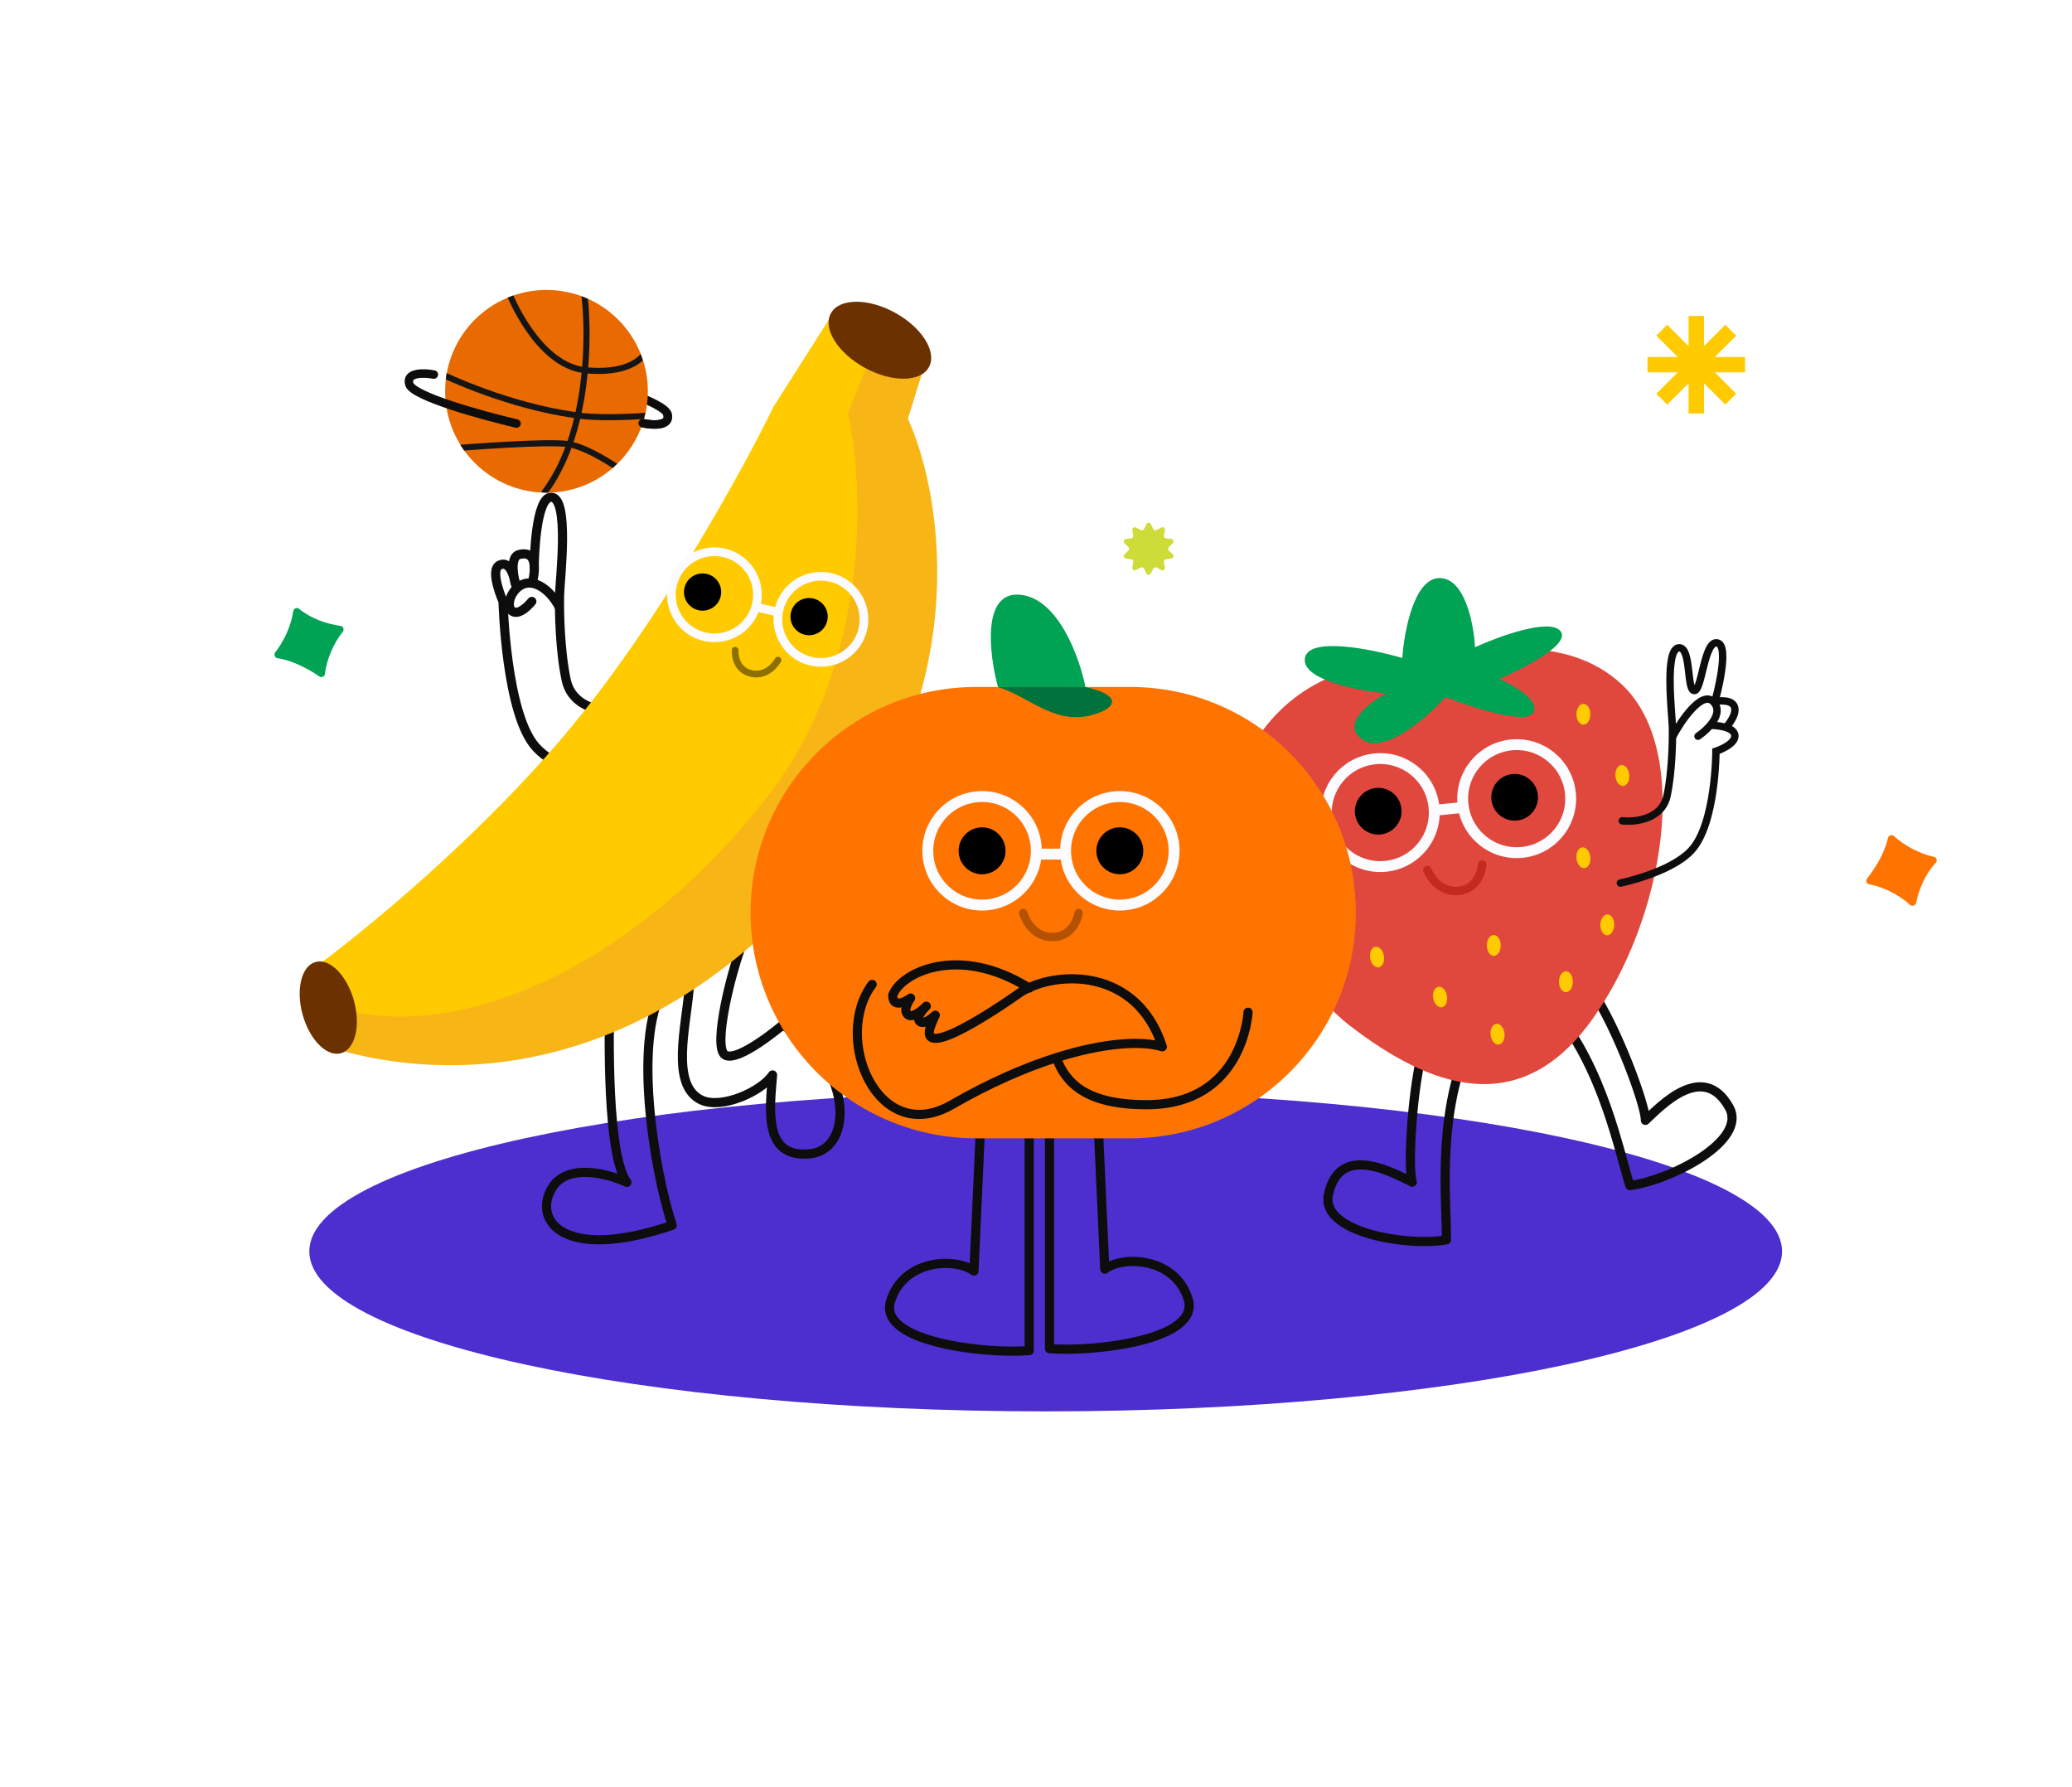
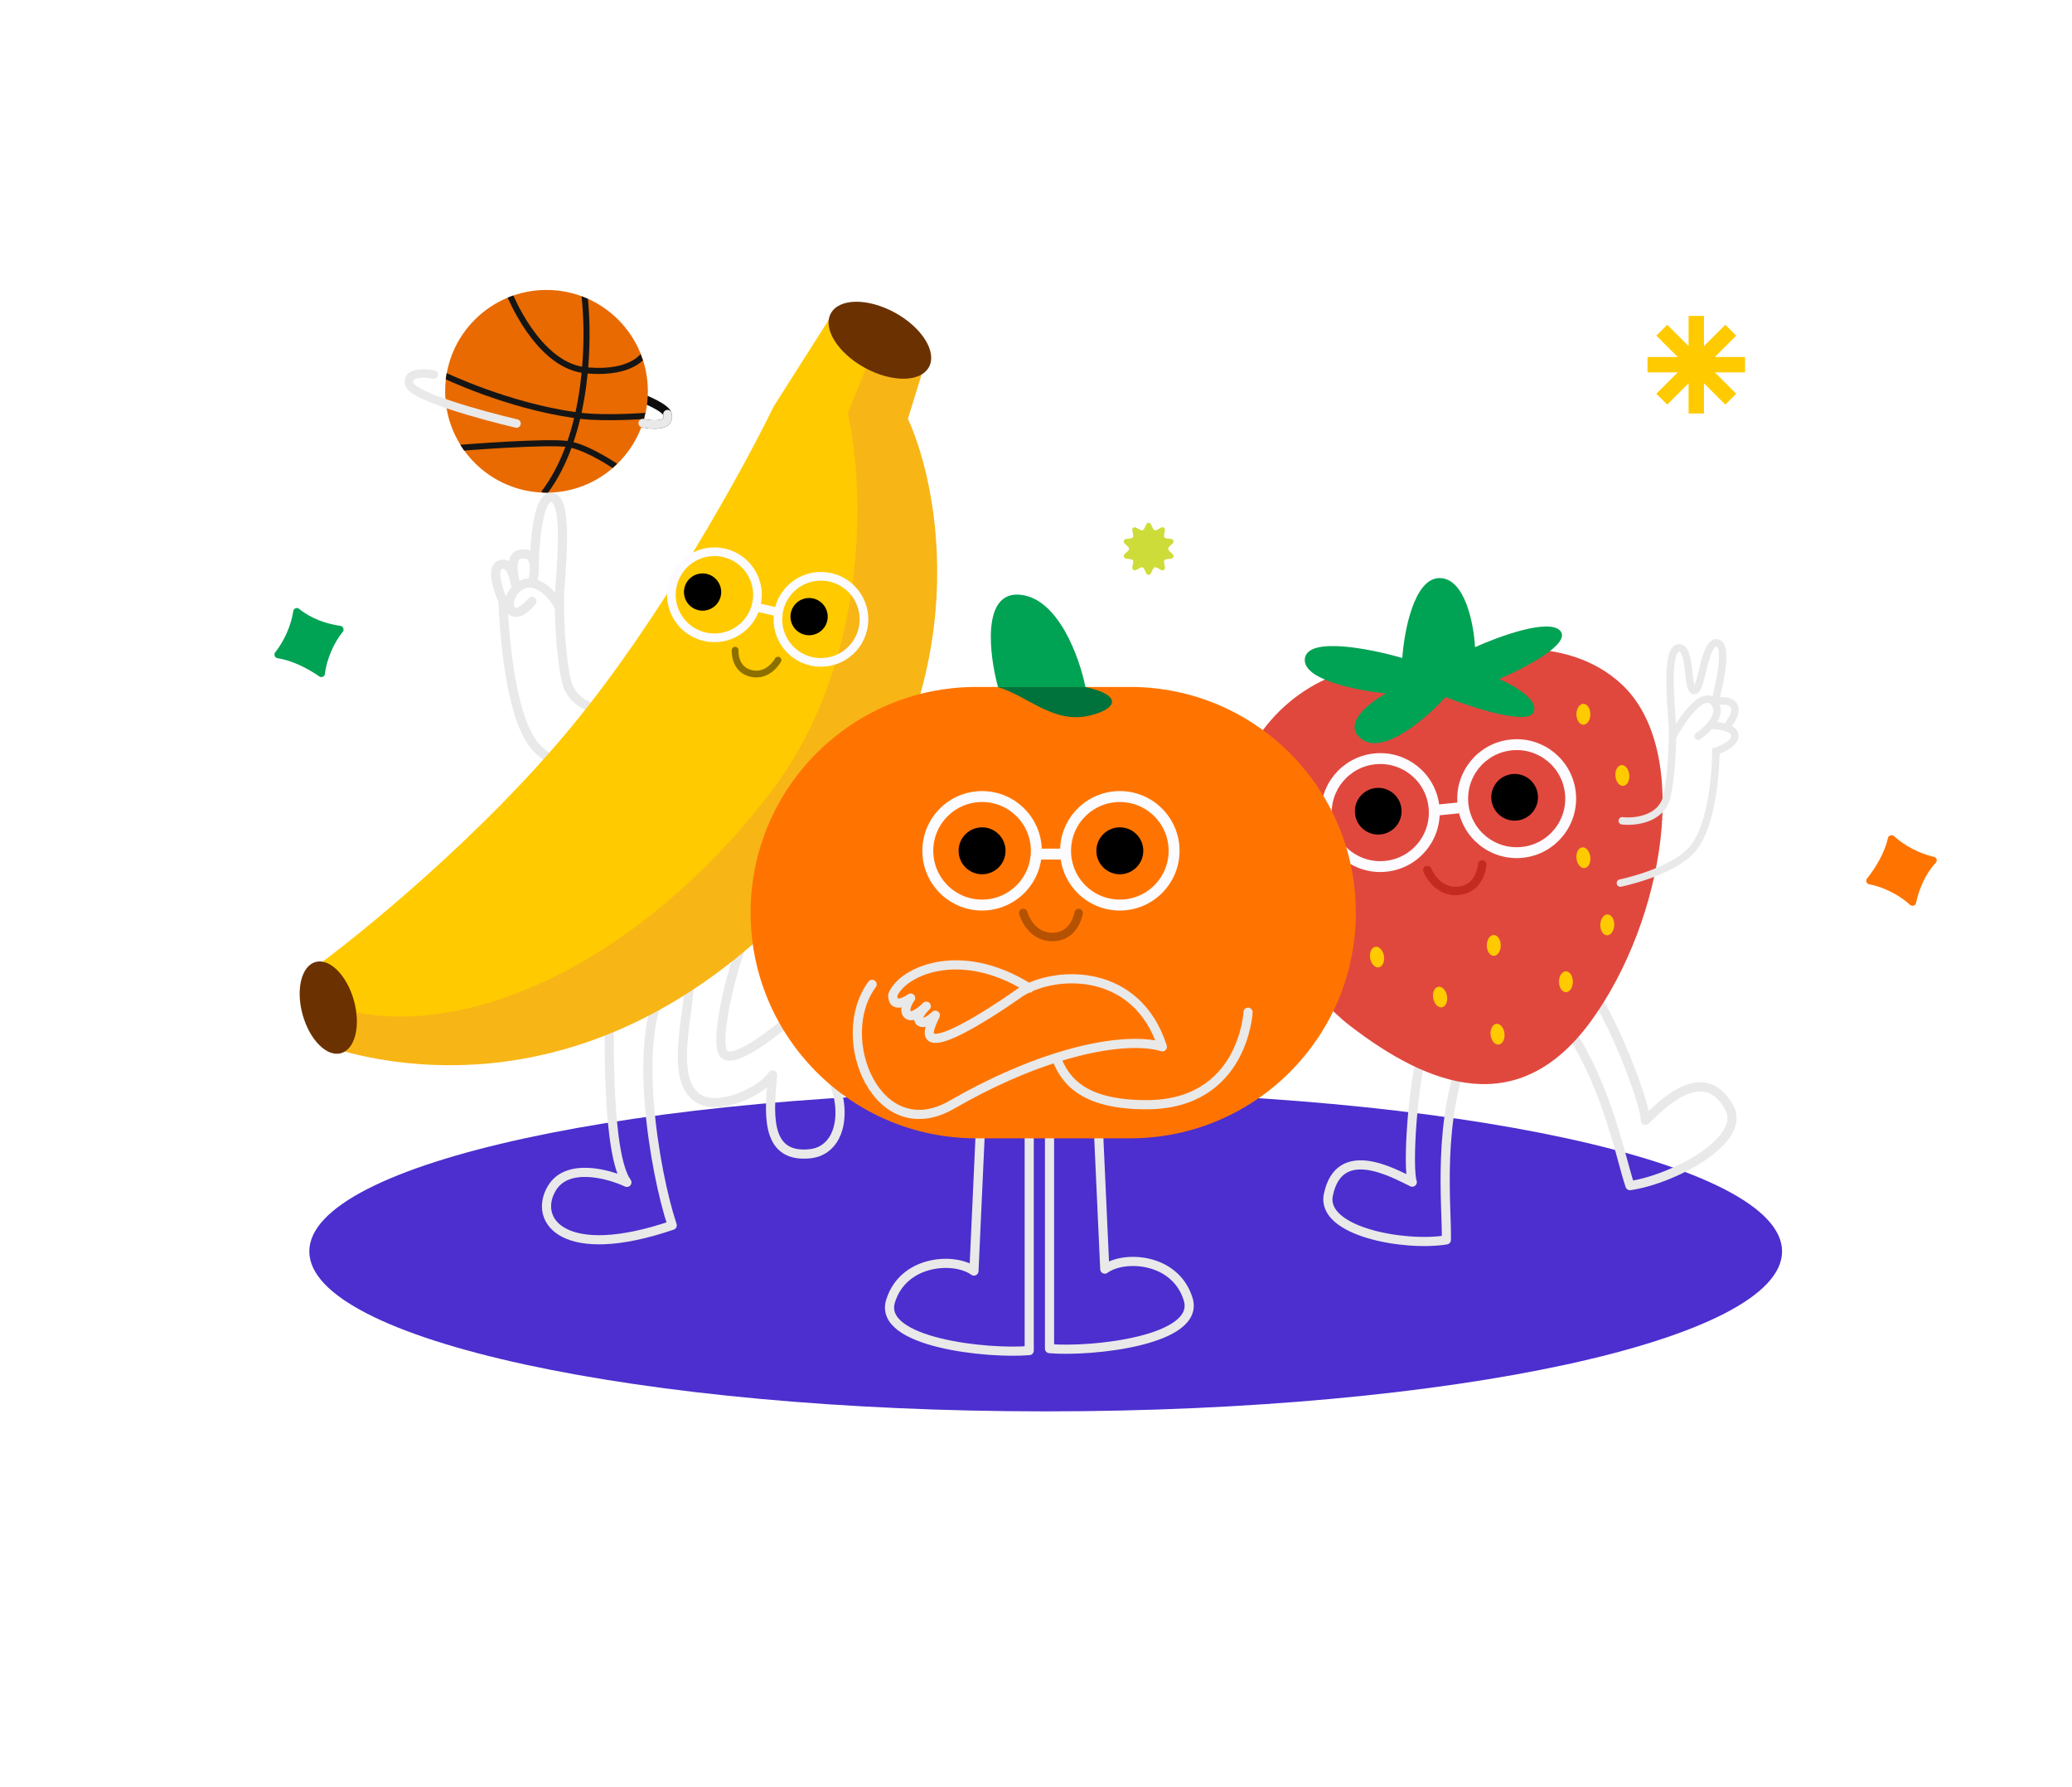
<svg xmlns="http://www.w3.org/2000/svg" width="1706" height="1471" viewBox="0 0 1706 1471" fill="none">
  <ellipse cx="860.978" cy="1030.28" rx="606.304" ry="131.711" fill="#4C2FCE" />
-   <path d="M501.992 822.329C501.337 852.761 499.672 950.684 516.165 973.463C500.784 966.265 466.88 957.169 454.314 978.375C438.606 1004.88 464.132 1039.24 553.472 1008.81C538.746 964.958 519.205 848.887 549.05 809.617" stroke="#0D0D0D" stroke-width="7.543" stroke-linecap="round" stroke-linejoin="round" />
-   <path d="M567.371 814.442C564.752 845.857 551.98 893.523 577.409 905.631C593.903 913.486 626.93 898.759 636.093 885.015C633.802 913.158 628.262 953.846 666.747 949.919C705.232 945.992 700.204 873.499 644.243 844.046C644.243 844.046 607.755 874.977 597.062 868.658C586.369 862.339 602.472 796.938 613.29 771.445" stroke="#0D0D0D" stroke-width="7.543" stroke-linecap="round" stroke-linejoin="round" />
-   <path d="M904.041 922.344L909.63 1044.88C925.33 1033.31 967.746 1035.46 978.284 1069.63C988.821 1103.8 898.453 1113.27 864.126 1110.34V922.344" stroke="#0D0D0D" stroke-width="7.543" stroke-linecap="round" stroke-linejoin="round" />
-   <path d="M807.498 923.938L801.909 1046.48C786.209 1034.9 743.793 1037.06 733.255 1071.22C722.718 1105.39 813.086 1114.87 847.413 1111.94V923.938" stroke="#0D0D0D" stroke-width="7.543" stroke-linecap="round" stroke-linejoin="round" />
-   <path d="M1172.54 860.812C1162.8 892.86 1158.79 961.255 1162.8 973.276C1147.98 966.181 1102.83 940.151 1093.73 983.63C1087.36 1014.05 1156.45 1026.45 1190.88 1020.81C1191.51 993.268 1182.49 921.26 1208.87 860.812" stroke="#0D0D0D" stroke-width="7.543" stroke-linecap="round" stroke-linejoin="round" />
-   <path d="M1312.09 817.899C1330.9 845.614 1355.01 909.742 1354.75 922.41C1366.8 911.24 1402.2 872.987 1423.79 911.81C1438.89 938.97 1376.59 971.305 1342.04 976.138C1333.27 950.019 1320.52 878.576 1277.39 828.677" stroke="#0D0D0D" stroke-width="7.543" stroke-linecap="round" stroke-linejoin="round" />
+   <path d="M501.992 822.329C501.337 852.761 499.672 950.684 516.165 973.463C500.784 966.265 466.88 957.169 454.314 978.375C438.606 1004.88 464.132 1039.24 553.472 1008.81C538.746 964.958 519.205 848.887 549.05 809.617" stroke="#E9E9E9" stroke-width="7.543" stroke-linecap="round" stroke-linejoin="round" />
+   <path d="M567.371 814.442C564.752 845.857 551.98 893.523 577.409 905.631C593.903 913.486 626.93 898.759 636.093 885.015C633.802 913.158 628.262 953.846 666.747 949.919C705.232 945.992 700.204 873.499 644.243 844.046C644.243 844.046 607.755 874.977 597.062 868.658C586.369 862.339 602.472 796.938 613.29 771.445" stroke="#E9E9E9" stroke-width="7.543" stroke-linecap="round" stroke-linejoin="round" />
+   <path d="M904.041 922.344L909.63 1044.88C925.33 1033.31 967.746 1035.46 978.284 1069.63C988.821 1103.8 898.453 1113.27 864.126 1110.34V922.344" stroke="#E9E9E9" stroke-width="7.543" stroke-linecap="round" stroke-linejoin="round" />
+   <path d="M807.498 923.938L801.909 1046.48C786.209 1034.9 743.793 1037.06 733.255 1071.22C722.718 1105.39 813.086 1114.87 847.413 1111.94V923.938" stroke="#E9E9E9" stroke-width="7.543" stroke-linecap="round" stroke-linejoin="round" />
+   <path d="M1172.54 860.812C1162.8 892.86 1158.79 961.255 1162.8 973.276C1147.98 966.181 1102.83 940.151 1093.73 983.63C1087.36 1014.05 1156.45 1026.45 1190.88 1020.81C1191.51 993.268 1182.49 921.26 1208.87 860.812" stroke="#E9E9E9" stroke-width="7.543" stroke-linecap="round" stroke-linejoin="round" />
+   <path d="M1312.09 817.899C1330.9 845.614 1355.01 909.742 1354.75 922.41C1366.8 911.24 1402.2 872.987 1423.79 911.81C1438.89 938.97 1376.59 971.305 1342.04 976.138C1333.27 950.019 1320.52 878.576 1277.39 828.677" stroke="#E9E9E9" stroke-width="7.543" stroke-linecap="round" stroke-linejoin="round" />
  <path d="M1335.52 563.697C1289.06 519.917 1214.53 534.289 1183.07 546.947C1107.13 538.017 1055.2 569.838 1028.39 618.978C1001.59 668.119 1046.26 794.32 1111.6 844.578C1176.93 894.835 1250.64 922.755 1310.39 840.11C1370.14 757.465 1393.59 618.422 1335.52 563.697Z" fill="#E0483E" />
  <ellipse cx="1229.92" cy="778.367" rx="5.729" ry="8.594" fill="#FFCA00" />
  <ellipse cx="1185.73" cy="820.871" rx="5.729" ry="8.594" transform="rotate(-10.157 1185.73 820.871)" fill="#FFCA00" />
  <ellipse cx="1133.81" cy="787.963" rx="5.729" ry="8.594" transform="rotate(-9.21874 1133.81 787.963)" fill="#FFCA00" />
  <ellipse cx="1233.03" cy="851.468" rx="5.729" ry="8.594" transform="rotate(-6.23356 1233.03 851.468)" fill="#FFCA00" />
  <ellipse cx="1289.31" cy="808.273" rx="5.729" ry="8.594" fill="#FFCA00" />
  <ellipse cx="1323.38" cy="761.442" rx="5.729" ry="8.594" transform="rotate(1.71961 1323.38 761.442)" fill="#FFCA00" />
  <ellipse cx="1303.71" cy="706.18" rx="5.729" ry="8.594" transform="rotate(-6.35943 1303.71 706.18)" fill="#FFCA00" />
  <ellipse cx="1335.78" cy="638.464" rx="5.729" ry="8.594" transform="rotate(-5.03813 1335.78 638.464)" fill="#FFCA00" />
  <ellipse cx="1303.71" cy="588.07" rx="5.729" ry="8.594" fill="#FFCA00" />
  <path d="M1185.28 475.93C1164.3 475.928 1156.08 519.804 1154.6 541.742C1129.2 534.319 1077.61 523.927 1074.44 541.742C1071.27 559.557 1117.65 568.625 1141.24 570.932C1127.22 578.519 1103.73 596.761 1121.94 609.032C1140.15 621.303 1175.05 590.724 1190.22 573.901C1212 582.478 1256.92 597.058 1262.46 586.766C1268.01 576.474 1245.97 564.005 1234.26 559.057C1254.88 550.316 1293.83 530.161 1284.73 519.474C1275.63 508.786 1234.1 523.927 1214.47 532.833C1213.48 513.866 1206.26 475.931 1185.28 475.93Z" fill="#00A254" />
-   <path d="M1411.43 577.518C1411.43 577.518 1423.85 575.176 1427.38 580.526C1431.7 587.07 1421.86 597.994 1421.86 597.994" stroke="#0D0D0D" stroke-width="6.107" stroke-linecap="round" />
-   <path d="M1377.43 606.141C1383.64 594.244 1401.22 568.043 1410.6 577.668C1419.99 587.293 1406.15 600.66 1398.06 606.141" stroke="#0D0D0D" stroke-width="6.107" stroke-linecap="round" />
-   <path d="M1334.16 727.039C1334.16 727.039 1375.65 718.561 1392.66 700.029C1412.86 678.018 1412.83 618.526 1412.83 618.526C1412.83 618.526 1428.68 613.322 1428.43 605.726C1428.17 597.712 1410.41 597.227 1410.41 597.227" stroke="#0D0D0D" stroke-width="6.107" stroke-linecap="round" />
-   <path d="M1335.71 675.779C1346.26 676.993 1368.41 674.565 1372.58 655.142C1376.75 635.719 1377.26 609.283 1376.99 598.492C1376.73 587.702 1370.18 533.345 1382.6 533.345C1392.62 533.345 1388.62 568.548 1395.03 568.548C1401.44 568.548 1403.05 527.277 1413.87 529.298C1424.69 531.32 1412.67 575.021 1412.67 575.021" stroke="#0D0D0D" stroke-width="6.107" stroke-linecap="round" />
-   <path d="M438.686 477.968C438.686 477.968 445.568 452.002 427.477 456.53C418.08 458.882 424.724 481.895 424.724 481.895" stroke="#0D0D0D" stroke-width="7.543" stroke-linecap="round" />
-   <path d="M460.174 499.292C452.512 484.596 436.506 473.043 424.914 484.932C413.321 496.82 420.824 515.362 437.904 495.153" stroke="#0D0D0D" stroke-width="7.543" stroke-linecap="round" />
-   <path d="M513.625 648.625C513.625 648.625 462.38 638.153 441.369 615.261C416.414 588.072 414.191 495.187 414.191 495.187C414.191 495.187 402.841 469.734 411.155 465.377C421.108 460.161 424.134 479.926 424.134 479.926" stroke="#0D0D0D" stroke-width="7.543" stroke-linecap="round" />
-   <path d="M511.717 585.313C498.679 586.812 471.316 583.813 466.167 559.822C461.017 535.83 460.39 503.175 460.72 489.847C461.05 476.518 469.137 409.375 453.789 409.375C441.411 409.375 439.844 457.945 439.844 467.046" stroke="#0D0D0D" stroke-width="7.543" stroke-linecap="round" />
-   <path d="M1175.2 716.281C1175.2 716.281 1182.59 735.302 1200.96 733.426C1219.34 731.551 1220.4 711.667 1220.4 711.667" stroke="#C52A20" stroke-width="6.967" stroke-linecap="round" />
+   <path d="M1411.43 577.518C1411.43 577.518 1423.85 575.176 1427.38 580.526C1431.7 587.07 1421.86 597.994 1421.86 597.994" stroke="#E9E9E9" stroke-width="6.107" stroke-linecap="round" />
+   <path d="M1377.43 606.141C1383.64 594.244 1401.22 568.043 1410.6 577.668C1419.99 587.293 1406.15 600.66 1398.06 606.141" stroke="#E9E9E9" stroke-width="6.107" stroke-linecap="round" />
+   <path d="M1334.16 727.039C1334.16 727.039 1375.65 718.561 1392.66 700.029C1412.86 678.018 1412.83 618.526 1412.83 618.526C1412.83 618.526 1428.68 613.322 1428.43 605.726C1428.17 597.712 1410.41 597.227 1410.41 597.227" stroke="#E9E9E9" stroke-width="6.107" stroke-linecap="round" />
+   <path d="M1335.71 675.779C1346.26 676.993 1368.41 674.565 1372.58 655.142C1376.75 635.719 1377.26 609.283 1376.99 598.492C1376.73 587.702 1370.18 533.345 1382.6 533.345C1392.62 533.345 1388.62 568.548 1395.03 568.548C1401.44 568.548 1403.05 527.277 1413.87 529.298C1424.69 531.32 1412.67 575.021 1412.67 575.021" stroke="#E9E9E9" stroke-width="6.107" stroke-linecap="round" />
+   <path d="M438.686 477.968C438.686 477.968 445.568 452.002 427.477 456.53C418.08 458.882 424.724 481.895 424.724 481.895" stroke="#E9E9E9" stroke-width="7.543" stroke-linecap="round" />
+   <path d="M460.174 499.292C452.512 484.596 436.506 473.043 424.914 484.932C413.321 496.82 420.824 515.362 437.904 495.153" stroke="#E9E9E9" stroke-width="7.543" stroke-linecap="round" />
+   <path d="M513.625 648.625C513.625 648.625 462.38 638.153 441.369 615.261C416.414 588.072 414.191 495.187 414.191 495.187C414.191 495.187 402.841 469.734 411.155 465.377C421.108 460.161 424.134 479.926 424.134 479.926" stroke="#E9E9E9" stroke-width="7.543" stroke-linecap="round" />
+   <path d="M511.717 585.313C498.679 586.812 471.316 583.813 466.167 559.822C461.017 535.83 460.39 503.175 460.72 489.847C461.05 476.518 469.137 409.375 453.789 409.375C441.411 409.375 439.844 457.945 439.844 467.046" stroke="#E9E9E9" stroke-width="7.543" stroke-linecap="round" />
+   <path d="M1175.2 716.289C1175.2 716.289 1182.59 735.31 1200.96 733.434C1219.34 731.559 1220.4 711.675 1220.4 711.675" stroke="#C52A20" stroke-width="6.967" stroke-linecap="round" />
  <circle cx="1247.09" cy="656.419" r="19.229" transform="rotate(-5.828 1247.09 656.419)" fill="black" />
  <circle cx="1134.78" cy="667.88" r="19.229" transform="rotate(-5.828 1134.78 667.88)" fill="black" />
  <circle cx="1248.78" cy="657.539" r="44.463" transform="rotate(-5.828 1248.78 657.539)" stroke="#FCFBFF" stroke-width="8.958" stroke-linecap="round" stroke-linejoin="round" />
  <circle cx="1136.47" cy="669.007" r="44.463" transform="rotate(-5.828 1136.47 669.007)" stroke="#FCFBFF" stroke-width="8.958" stroke-linecap="round" stroke-linejoin="round" />
-   <path d="M1185.06 666.758L1203.54 664.871" stroke="#FCFBFF" stroke-width="8.958" stroke-linecap="round" stroke-linejoin="round" />
+   <path d="M1185.06 666.766L1203.54 664.879" stroke="#FCFBFF" stroke-width="8.958" stroke-linecap="round" stroke-linejoin="round" />
  <path d="M529.179 348.394C537.123 350.134 552.319 351.084 549.555 340.963C546.791 330.842 490.186 313.569 462.23 306.198" stroke="#0D0D0D" stroke-width="7" stroke-linecap="round" />
  <path d="M759.242 306.958L712.461 300.656L694.239 338.905C661.606 663.766 583.561 778.341 278.816 824.268L283.316 865.653C343.594 881.847 511.832 907.938 673.774 723.504C803.327 575.958 776.936 409.518 747.547 344.742L759.242 306.958Z" fill="#F8B516" />
  <path d="M698.063 340.243L714.256 299.761L685.468 258.375L636.885 334.847C612.594 384.929 545.299 507.764 470.446 598.452C395.593 689.139 295.309 770.589 254.523 799.978L292.31 833.266C389.475 853.059 526.225 791.881 632.387 655.131C717.316 545.731 711.558 399.622 698.063 340.243Z" fill="#FFCA00" />
  <ellipse cx="724.462" cy="280.119" rx="46.036" ry="25.86" transform="rotate(28.7637 724.462 280.119)" fill="#6B3100" />
  <ellipse cx="270.284" cy="829.572" rx="38.982" ry="21.898" transform="rotate(74.4134 270.284 829.572)" fill="#6B3100" />
  <rect x="618" y="565.57" width="498.35" height="371.622" rx="185.811" fill="#FF7401" />
  <path d="M839.715 489.629C808.034 486.862 814.514 539.211 821.714 565.732H893.718C888.917 541.517 871.397 492.396 839.715 489.629Z" fill="#00A254" />
  <path d="M898.087 588.932C922.393 582.661 921.662 571.615 894.119 565.748L821.698 565.749C846.045 572.631 867.552 596.81 898.087 588.932Z" fill="#00723B" />
  <circle cx="449.971" cy="322.17" r="83.451" fill="#E86A01" />
  <path d="M422.663 243.25C423.356 244.827 424.329 246.963 425.577 249.488C428.343 255.085 432.435 262.574 437.745 270.166C447.858 284.625 461.977 298.868 479.322 301.941C481.209 279.032 480.423 258.17 478.798 243.873C480.58 244.532 482.334 245.25 484.057 246.025C485.516 260.524 486.107 280.619 484.29 302.533C502.785 304.019 513.94 300.629 520.405 297.026C523.75 295.163 525.888 293.217 527.166 291.788C527.273 291.668 527.372 291.55 527.468 291.438C528.152 293.163 528.779 294.918 529.349 296.698C527.772 298.181 525.648 299.829 522.839 301.395C515.339 305.574 503.143 309.071 483.839 307.513C483.488 311.062 483.076 314.651 482.59 318.264C481.627 325.419 480.381 332.683 478.804 339.932C489.326 341.123 502.544 341.117 513.369 340.789C518.987 340.619 523.927 340.362 527.462 340.149C529.115 340.05 530.46 339.959 531.422 339.892C531.05 341.612 530.625 343.312 530.148 344.99C529.448 345.036 528.649 345.087 527.763 345.141C524.19 345.356 519.199 345.615 513.521 345.787C502.467 346.122 488.681 346.134 477.686 344.835C476.142 351.291 474.324 357.711 472.195 364.009C480.057 366.049 488.657 370.27 495.453 374.073C499.345 376.251 502.714 378.332 505.11 379.868C506.309 380.637 507.267 381.271 507.927 381.714C508.01 381.77 508.088 381.823 508.162 381.873C506.935 383.072 505.669 384.232 504.37 385.354C503.828 384.996 503.17 384.565 502.411 384.078C500.077 382.582 496.796 380.555 493.012 378.437C486.13 374.585 477.799 370.555 470.525 368.742C465.668 381.967 459.367 394.537 451.268 405.606C450.798 405.614 450.328 405.62 449.857 405.62C448.835 405.62 447.818 405.6 446.805 405.563L445.693 404.711C454.044 393.822 460.533 381.24 465.52 367.87C461.346 367.455 455.025 367.347 447.506 367.462C438.254 367.603 427.432 368.075 417.101 368.643C406.773 369.21 396.956 369.873 389.719 370.394C386.692 370.611 384.117 370.804 382.146 370.955C381.028 369.405 379.96 367.815 378.947 366.188C379.422 366.15 380.001 366.105 380.677 366.053C382.751 365.893 385.732 365.667 389.36 365.406C396.615 364.884 406.462 364.22 416.826 363.65C427.186 363.081 438.083 362.605 447.43 362.462C455.525 362.338 462.649 362.457 467.246 363.031C469.356 356.859 471.164 350.546 472.701 344.177C444.886 340.243 418.205 332.168 398.202 324.942C387.69 321.145 379.003 317.577 372.938 314.956C370.519 313.91 368.517 313.015 366.982 312.315C367.186 310.582 367.443 308.865 367.752 307.166C367.832 307.203 367.914 307.243 367.999 307.282C369.588 308.015 371.929 309.073 374.922 310.366C380.909 312.954 389.5 316.484 399.9 320.24C419.828 327.438 446.326 335.442 473.828 339.286C475.414 332.058 476.667 324.787 477.635 317.597C478.117 314.015 478.525 310.457 478.871 306.939C459.263 303.662 443.985 287.812 433.647 273.031C428.153 265.176 423.937 257.455 421.095 251.703C419.747 248.975 418.706 246.684 417.98 245.023C419.519 244.387 421.08 243.795 422.663 243.25Z" fill="#151515" />
-   <path d="M357.207 308.373C349.218 306.854 334.002 306.325 337.045 316.366C340.088 326.406 397.15 342.105 425.3 348.699" stroke="#0D0D0D" stroke-width="7" stroke-linecap="round" />
-   <path d="M529.179 348.394C537.123 350.134 552.319 351.084 549.555 340.963" stroke="#0D0D0D" stroke-width="7" stroke-linecap="round" />
-   <path d="M1027.6 833.357C1027.6 833.357 1023.89 909.516 944.037 909.516C894.102 909.516 877.341 891.549 869.691 870.799M718.099 810.447C685.292 854.409 722.431 944.809 783.714 909.516C815.257 891.35 844.331 878.827 869.691 870.799C909.641 858.153 940.376 856.663 957.037 861.839C936.238 796.949 870.337 798.563 840.663 816.639C840.663 816.639 757.113 876.623 765.763 846.359C766.984 842.085 770.096 835.833 770.096 835.833C770.096 835.833 760.705 844.848 757.097 840.787C753.575 836.822 762.668 828.403 762.668 828.403C762.668 828.403 752.072 839.469 747.399 835.285C742.774 831.145 749.793 821.714 749.793 821.714C749.793 821.714 735.025 832.491 735.025 819.319C741.763 800.957 789.005 776.846 847.472 813.543" stroke="#0D0D0D" stroke-width="7.543" stroke-linecap="round" stroke-linejoin="round" />
+   <path d="M357.207 308.373C349.218 306.854 334.002 306.325 337.045 316.366C340.088 326.406 397.15 342.105 425.3 348.699" stroke="#E9E9E9" stroke-width="7" stroke-linecap="round" />
+   <path d="M529.179 348.394C537.123 350.134 552.319 351.084 549.555 340.963" stroke="#E9E9E9" stroke-width="7" stroke-linecap="round" />
+   <path d="M1027.6 833.357C1027.6 833.357 1023.89 909.516 944.037 909.516C894.102 909.516 877.341 891.549 869.691 870.799M718.099 810.447C685.292 854.409 722.431 944.809 783.714 909.516C815.257 891.35 844.331 878.827 869.691 870.799C909.641 858.153 940.376 856.663 957.037 861.839C936.238 796.949 870.337 798.563 840.663 816.639C840.663 816.639 757.113 876.623 765.763 846.359C766.984 842.085 770.096 835.833 770.096 835.833C770.096 835.833 760.705 844.848 757.097 840.787C753.575 836.822 762.668 828.403 762.668 828.403C762.668 828.403 752.072 839.469 747.399 835.285C742.774 831.145 749.793 821.714 749.793 821.714C749.793 821.714 735.025 832.491 735.025 819.319C741.763 800.957 789.005 776.846 847.472 813.543" stroke="#E9E9E9" stroke-width="7.543" stroke-linecap="round" stroke-linejoin="round" />
  <path d="M1402.99 284.963L1420.57 267.379L1429.53 276.334L1411.94 293.916H1436.81V306.581H1411.94L1429.52 324.169L1420.57 333.124L1402.99 315.539V340.406H1390.32V315.539L1372.74 333.124L1363.78 324.169L1381.37 306.581H1356.5V293.916H1381.36L1363.78 276.334L1372.74 267.379L1390.32 284.964V260.094H1402.99V284.963Z" fill="#FFCA00" />
  <path d="M943.878 431.544C944.63 429.997 946.835 429.997 947.587 431.544L949.489 435.462C950 436.513 951.283 436.93 952.314 436.379L956.156 434.329C957.674 433.518 959.458 434.815 959.156 436.509L958.393 440.796C958.188 441.947 958.981 443.038 960.139 443.199L964.452 443.798C966.157 444.035 966.838 446.132 965.598 447.325L962.461 450.345C961.618 451.156 961.618 452.504 962.461 453.315L965.598 456.335C966.838 457.528 966.157 459.626 964.452 459.862L960.139 460.461C958.981 460.622 958.188 461.713 958.393 462.864L959.156 467.152C959.458 468.846 957.674 470.142 956.156 469.331L952.314 467.281C951.283 466.73 950 467.147 949.489 468.199L947.587 472.116C946.835 473.663 944.63 473.663 943.878 472.116L941.976 468.199C941.465 467.147 940.182 466.73 939.151 467.281L935.309 469.331C933.791 470.142 932.007 468.846 932.309 467.152L933.072 462.864C933.277 461.713 932.484 460.622 931.326 460.461L927.013 459.862C925.308 459.626 924.627 457.528 925.867 456.335L929.004 453.315C929.847 452.504 929.847 451.156 929.004 450.345L925.867 447.325C924.627 446.132 925.308 444.035 927.013 443.798L931.326 443.199C932.484 443.038 933.277 441.947 933.072 440.796L932.309 436.509C932.007 434.815 933.791 433.518 935.309 434.329L939.151 436.379C940.182 436.93 941.465 436.513 941.976 435.462L943.878 431.544Z" fill="#CDDC39" />
  <path d="M280.455 515.333C268.399 513.609 255.863 509.148 246.187 501.221C244.545 499.875 241.849 500.88 241.523 502.978C239.584 515.477 233.892 527.842 226.544 537.173C225.211 538.865 226.369 541.613 228.501 541.922C240.863 543.715 254.108 550.791 263.078 556.995C264.809 558.193 267.364 556.895 267.574 554.801C268.743 543.18 274.957 529.011 282.234 520.16C283.612 518.484 282.603 515.64 280.455 515.333Z" fill="#00A254" />
  <path d="M1577.59 743.527C1580.09 731.609 1585.36 719.39 1593.9 710.251C1595.35 708.7 1594.53 705.944 1592.45 705.483C1580.11 702.734 1568.14 696.248 1559.31 688.307C1557.71 686.867 1554.89 687.844 1554.44 689.952C1551.85 702.17 1543.92 714.926 1537.15 723.473C1535.84 725.122 1536.97 727.756 1539.04 728.103C1550.56 730.026 1564.3 737.15 1572.66 744.988C1574.24 746.472 1577.14 745.65 1577.59 743.527Z" fill="#FF7401" />
  <path d="M842.482 751.68C842.482 751.68 847.928 771.445 866.485 771.445C885.043 771.445 888.136 751.68 888.136 751.68" stroke="#B55201" stroke-width="7" stroke-linecap="round" />
  <circle cx="922.023" cy="700.476" r="19.32" fill="black" />
  <circle cx="808.595" cy="700.476" r="19.32" fill="black" />
  <circle cx="922.023" cy="700.478" r="44.673" stroke="#FCFBFF" stroke-width="9" stroke-linecap="round" stroke-linejoin="round" />
  <circle cx="808.595" cy="700.478" r="44.673" stroke="#FCFBFF" stroke-width="9" stroke-linecap="round" stroke-linejoin="round" />
  <path d="M857.387 703.188H876.053" stroke="#FCFBFF" stroke-width="9" stroke-linecap="round" stroke-linejoin="round" />
  <path d="M640.582 543.469C640.582 543.469 632.845 557.779 618.497 554.469C604.149 551.158 605.284 535.324 605.284 535.324" stroke="#8D6F00" stroke-width="5.555" stroke-linecap="round" />
  <circle cx="15.33" cy="15.33" r="15.33" transform="matrix(-0.974394 -0.224845 -0.224845 0.974394 596.859 475.945)" fill="black" />
  <circle cx="15.33" cy="15.33" r="15.33" transform="matrix(-0.974394 -0.224845 -0.224845 0.974394 684.561 496.188)" fill="black" />
  <circle cx="35.448" cy="35.448" r="35.448" transform="matrix(-0.974394 -0.224845 -0.224845 0.974394 630.729 463.117)" stroke="#FCFBFF" stroke-width="7.142" stroke-linecap="round" stroke-linejoin="round" />
  <circle cx="35.448" cy="35.448" r="35.448" transform="matrix(-0.974394 -0.224845 -0.224845 0.974394 718.43 483.352)" stroke="#FCFBFF" stroke-width="7.142" stroke-linecap="round" stroke-linejoin="round" />
  <path d="M637.709 503.312L623.277 499.982" stroke="#FCFBFF" stroke-width="7.142" stroke-linecap="round" stroke-linejoin="round" />
</svg>
